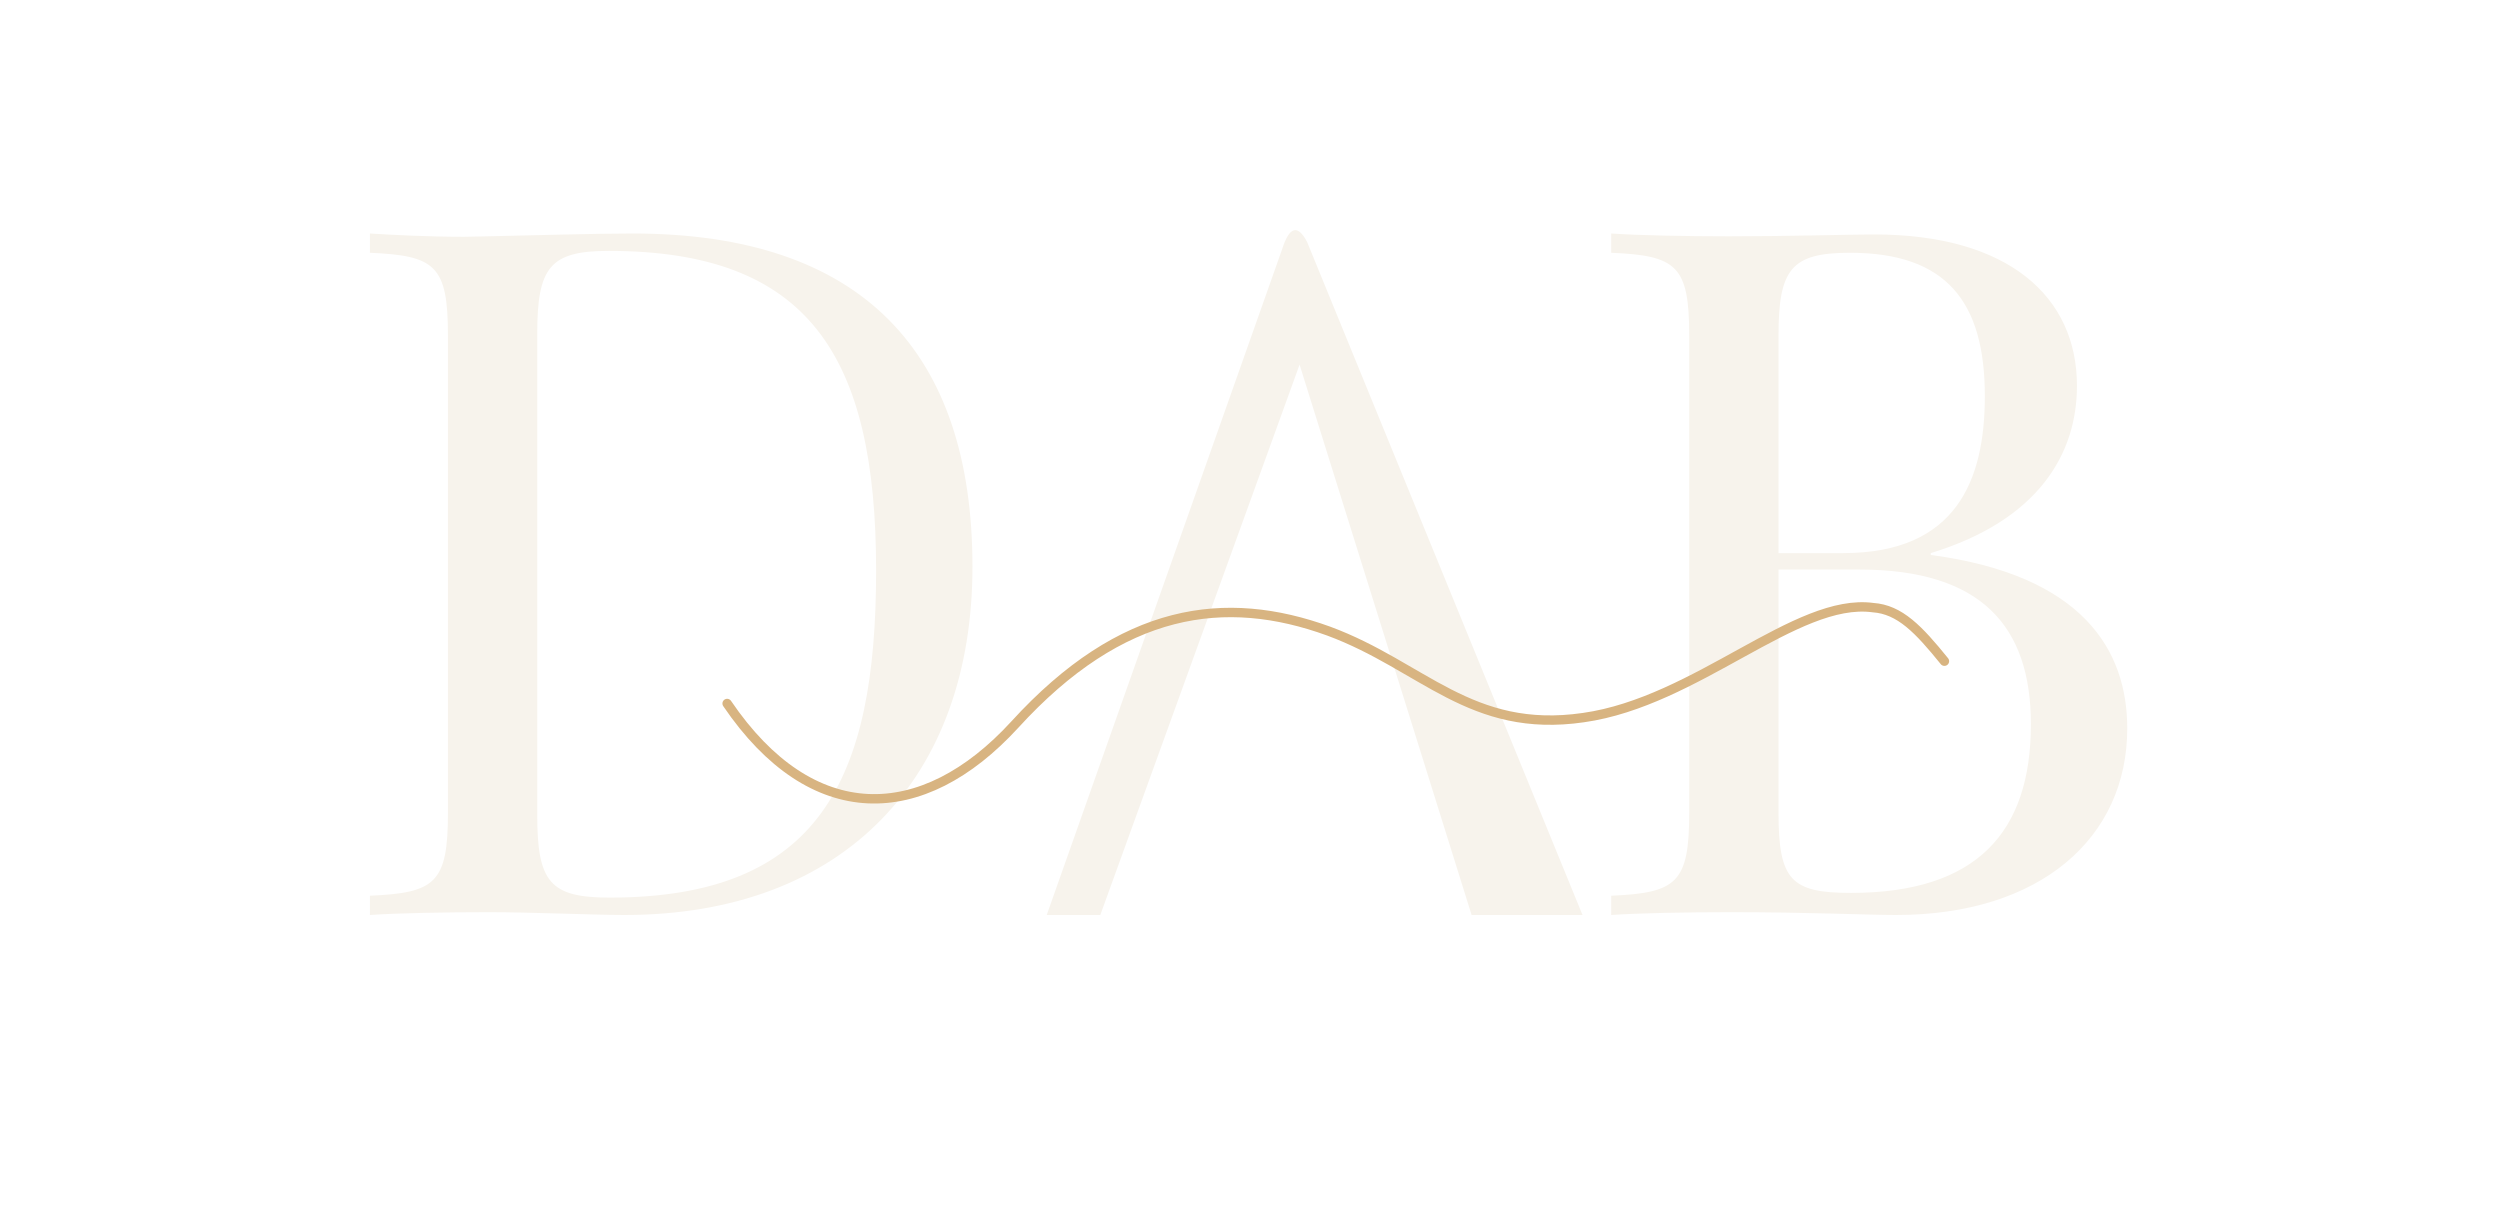
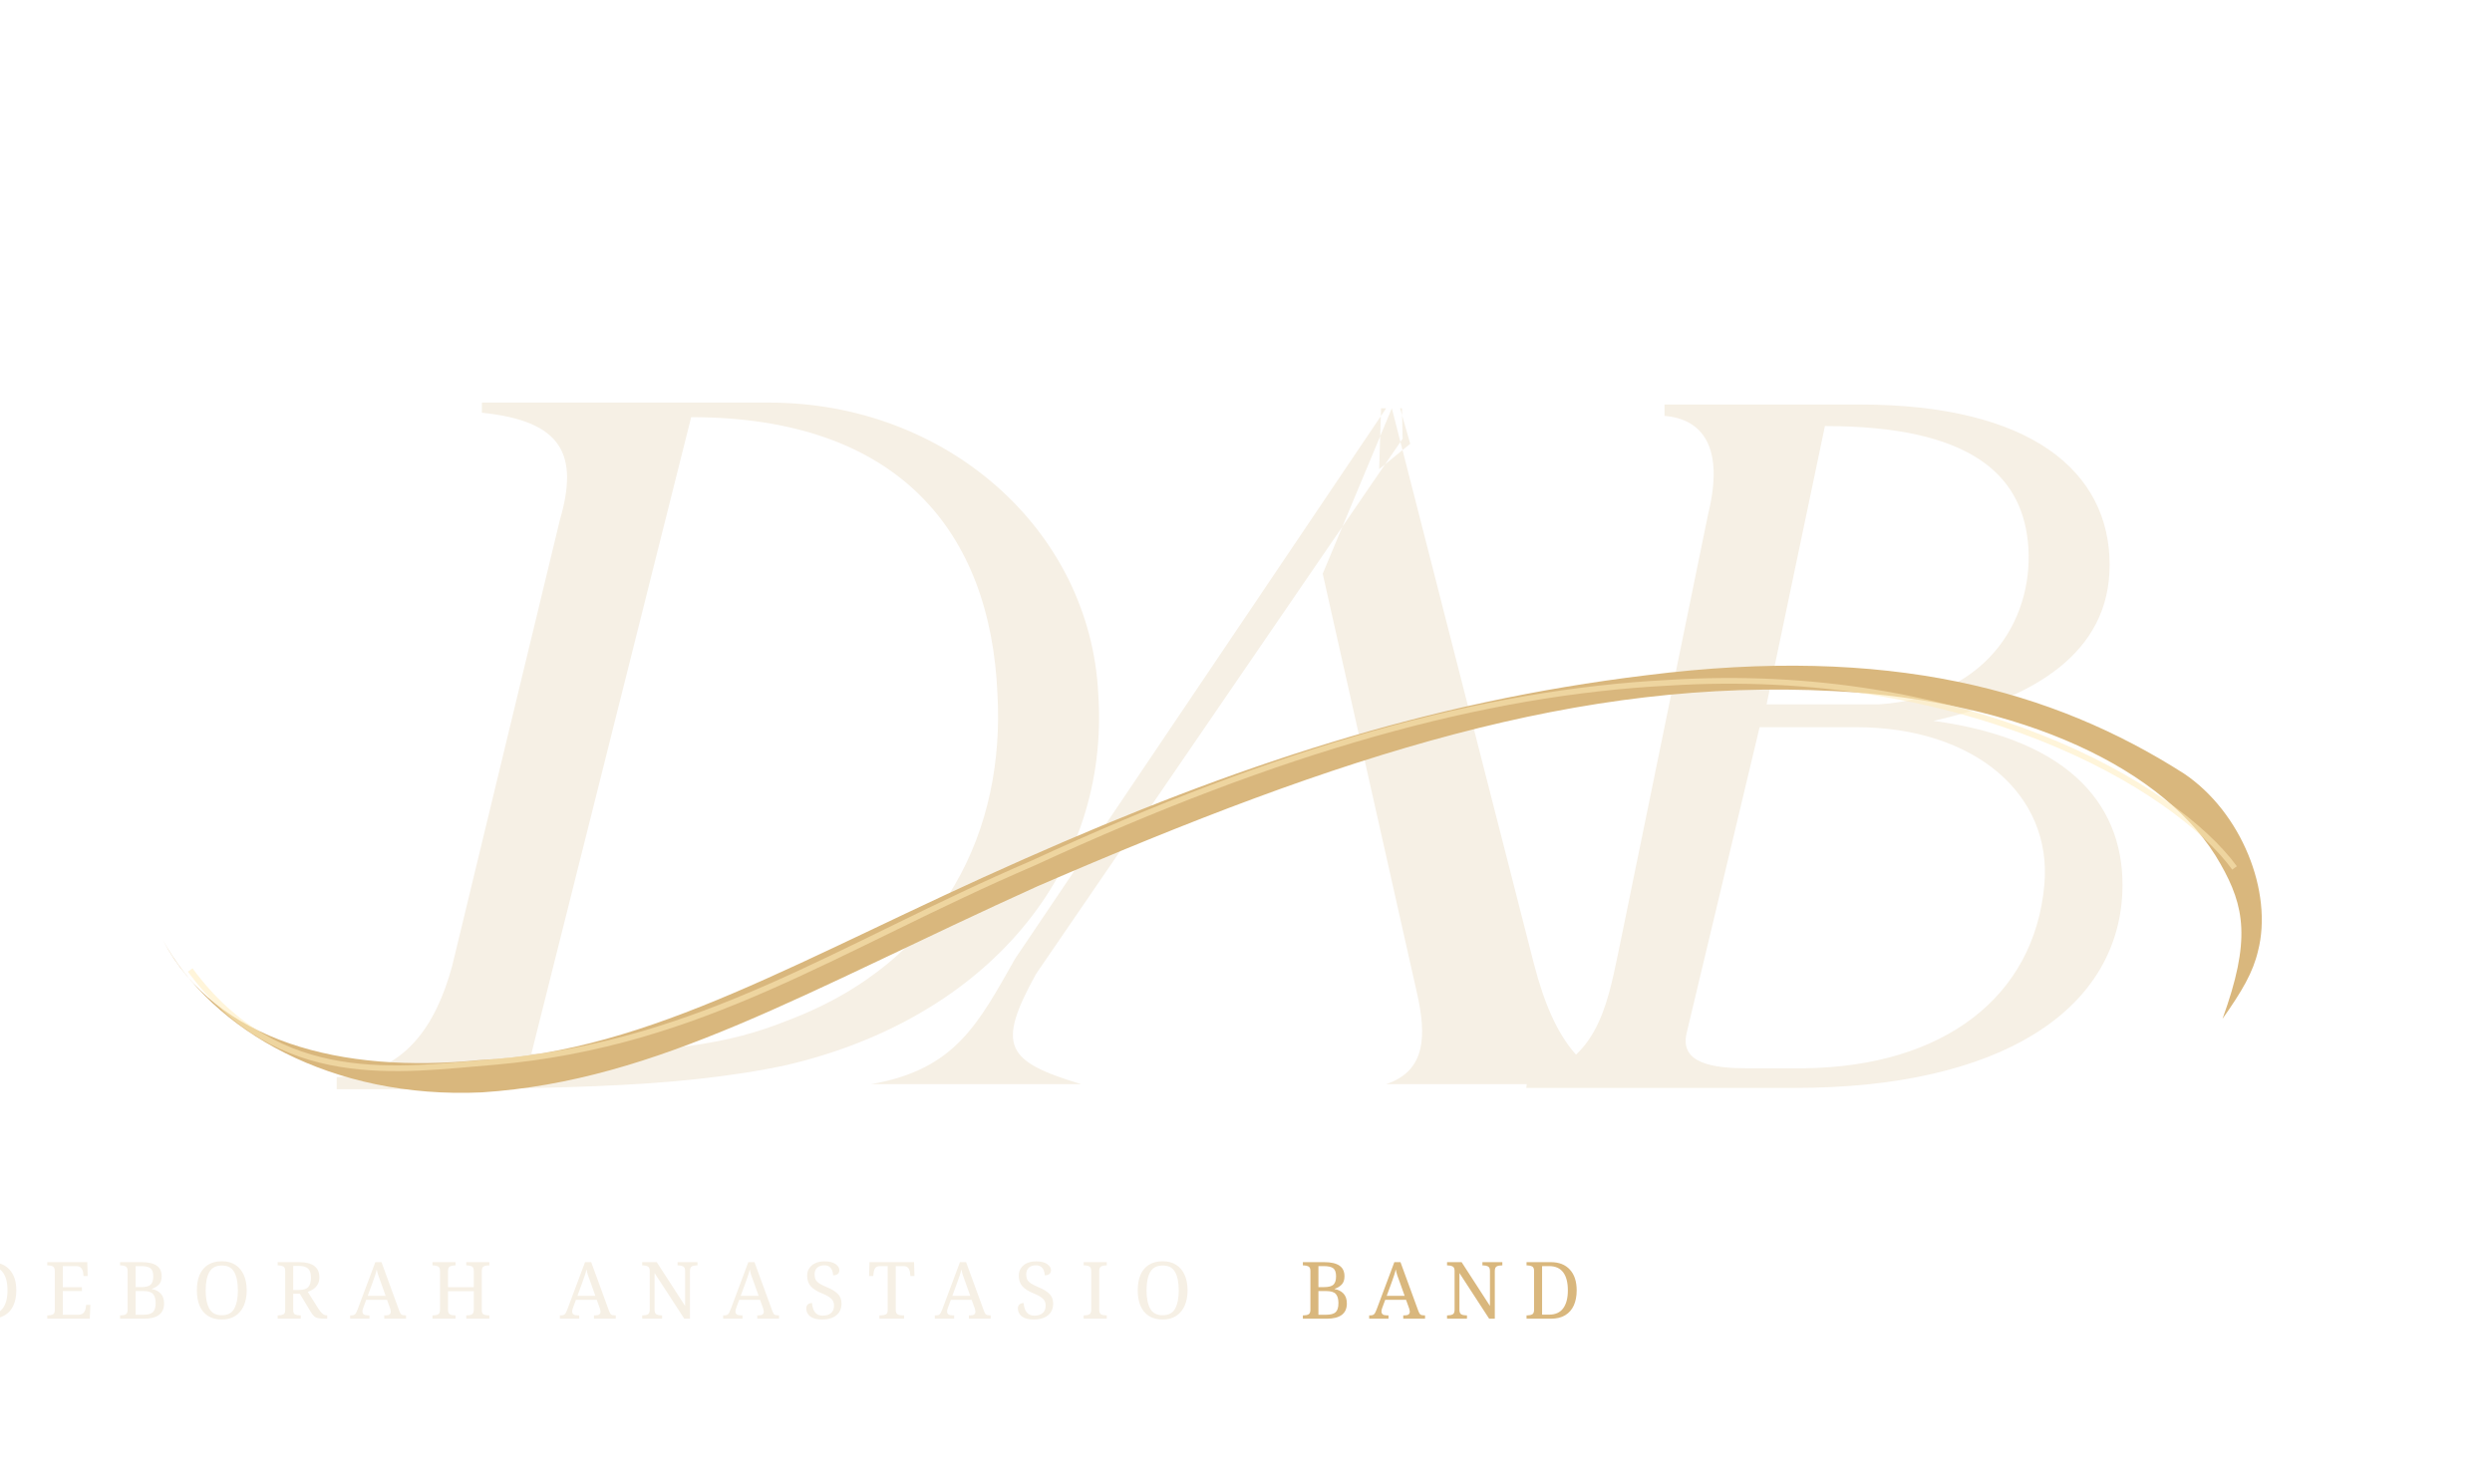
- <svg xmlns="http://www.w3.org/2000/svg" viewBox="0 0 1000 490" width="1000" height="490" role="img" aria-label="DAB · Deborah Anastasio Band">
-   <defs>
-     <path id="firma-baffo" d="M -570 450 C -390 185 -155 190 42 405 C 270 655 490 684 710 604 C 910 530 1012 385 1252 420 C 1493 454 1705 676 1868 654 C 1925 650 1965 608 2020 540" fill="none" stroke="#D8B481" stroke-linecap="round" stroke-width="20" />
-   </defs>
-   <g fill="#F7F3EC" transform="translate(131.80,366.00) scale(0.188,-0.188)">
-     <path d="M645 1450C567 1450 430 1446 336 1444C319 1444 303 1443 286 1443C210 1443 133 1447 86 1450V1409C225 1403 252 1382 252 1233V217C252 68 225 47 86 41V0C143 4 244 6 340 6C428 6 565 0 627 0C1098 0 1368 295 1368 741C1368 1198 1133 1450 645 1450ZM594 1413C1018 1413 1163 1192 1163 733C1163 287 1042 37 596 37C469 37 442 70 442 213V1237C442 1378 469 1413 594 1413Z" transform="translate(0.00,0)" />
-     <path d="M 110 0 L 611 1417 Q 634 1489 664 1432 L 1250 0 L 1014 0 L 648 1171 L 224 0 Z" transform="translate(1416.00,0)" />
-     <path d="M766 770C995 840 1077 981 1077 1126C1077 1315 932 1448 645 1448C596 1448 465 1444 336 1444C246 1444 143 1446 86 1450V1409C225 1403 252 1382 252 1233V217C252 68 225 47 86 41V0C143 4 244 6 340 6C508 6 631 0 692 0C999 0 1184 164 1184 397C1184 563 1090 723 766 766ZM594 1409C799 1409 881 1305 881 1104C881 926 821 770 580 770H442V1233C442 1374 469 1409 594 1409ZM596 47C469 47 442 74 442 217V735H614C874 735 979 614 979 406C979 176 864 47 596 47Z" transform="translate(2641.00,0)" />
+ <svg xmlns="http://www.w3.org/2000/svg" viewBox="0 0 393 234" role="img" aria-label="DAB · Deborah Anastasio Band">
+   <path d="M 76 63.5 L 121.3 63.5 C 149.2 63.5 171.9 83.5 173.2 109.4 C 175.1 137.4 155.7 160.6 124 168 C 106.3 171.8 85 171.8 53.1 171.8 L 53.1 169.9 C 64 169.4 68.8 161.5 71.3 152.4 L 88.3 82 C 91.3 71.7 88.7 66.4 76 65.1 Z M 109 65.8 L 83.8 166.2 C 105.8 166.2 115.1 164.6 124.1 161 C 149.2 151.6 158.5 130.5 157.3 109.4 C 156.2 84 141.8 65.8 109 65.8 Z" fill="#F6F0E5" fill-rule="evenodd" />
+   <path d="M 137.4 171 C 150.7 168.7 154.3 161.4 160.1 151.2 L 218.6 64.4 L 221.1 64.4 L 221.2 69.2 L 163.4 153.6 C 157.1 165 158.6 167.4 170.5 171 Z M 219.5 64.4 L 241.9 152 C 245.3 165.2 250.2 169.2 256 171 L 218.6 171 C 225 168.9 224.9 163.1 223.5 156.8 L 208.6 90.5 Z M 217.8 64.4 L 220.8 64.4 L 222.4 70 L 217.5 74 Z" fill="#F6F0E5" fill-rule="evenodd" />
+   <path d="M 266.2 63.8 L 293.2 63.8 C 320.5 63.8 332.7 74.5 332.7 89.1 C 332.7 103 320.7 110.2 304.9 113.7 C 327 116.7 335.3 127.6 334.7 140.9 C 333.8 159.3 315.6 171.6 283 171.6 L 240.7 171.6 L 240.9 170 C 251.6 168 253.4 159 255.2 150.3 L 269.4 81 C 271.9 70.8 268.7 66.1 262.5 65.6 L 262.5 63.8 Z M 287.8 67.2 L 278.6 111.1 L 296.3 111.1 C 314.2 109.9 321 96.6 319.8 85.4 C 318.7 74.9 310.8 67.2 287.8 67.2 Z M 277.5 114.7 L 266 162.9 C 264.8 167.8 270.3 168.5 275.6 168.5 L 284.6 168.5 C 306.6 168.2 320.8 157.2 322.4 139.6 C 323.7 125.3 311.4 114.7 292.7 114.7 Z" fill="#F6F0E5" fill-rule="evenodd" />
+   <g>
+     <path d="M 25.7 148.3 C 34.1 164.3 53.8 169.4 75.7 167.2 C 102.8 165.9 126.6 150.9 161.5 135.5 C 194.7 120.8 225 110.7 259.7 106.5 C 297.9 101.7 323.7 108.8 344.4 122 C 353.5 128.1 358.5 140.7 356.1 150 C 355.3 153.4 353.6 156.3 350.5 160.7 C 355 148.3 354 143 350.2 136.3 C 341.8 121.3 318.8 110.5 289.2 109 C 249.1 106.9 211.9 118.9 163.6 139.8 C 126.9 156.4 103.8 170.5 76 172.3 C 52.4 173.4 33.5 162.6 25.7 148.3 Z" fill="#D9B77D" />
+     <path d="M 30 153 C 44 172 63 168.7 78 167.5 C 111 164.6 132 149.4 163 136.1 C 202 118.1 234 109.2 263 107.7 C 310 104.7 343 124 352.4 136.9" fill="none" stroke="#FFECBC" stroke-width=".9" opacity=".55" />
  </g>
-   <g class="signature-flourish" transform="translate(398.01,366.00) scale(0.188,-0.188)">
-     <use href="#firma-baffo" />
-   </g>
+   <text x="188" y="208" text-anchor="end" font-family="Didot,Georgia,serif" font-size="12.5" letter-spacing="3.7" fill="#F6F0E5">DEBORAH ANASTASIO</text>
+   <text x="205" y="208" font-family="Didot,Georgia,serif" font-size="12.5" letter-spacing="3" fill="#D9B77D">BAND</text>
</svg>
